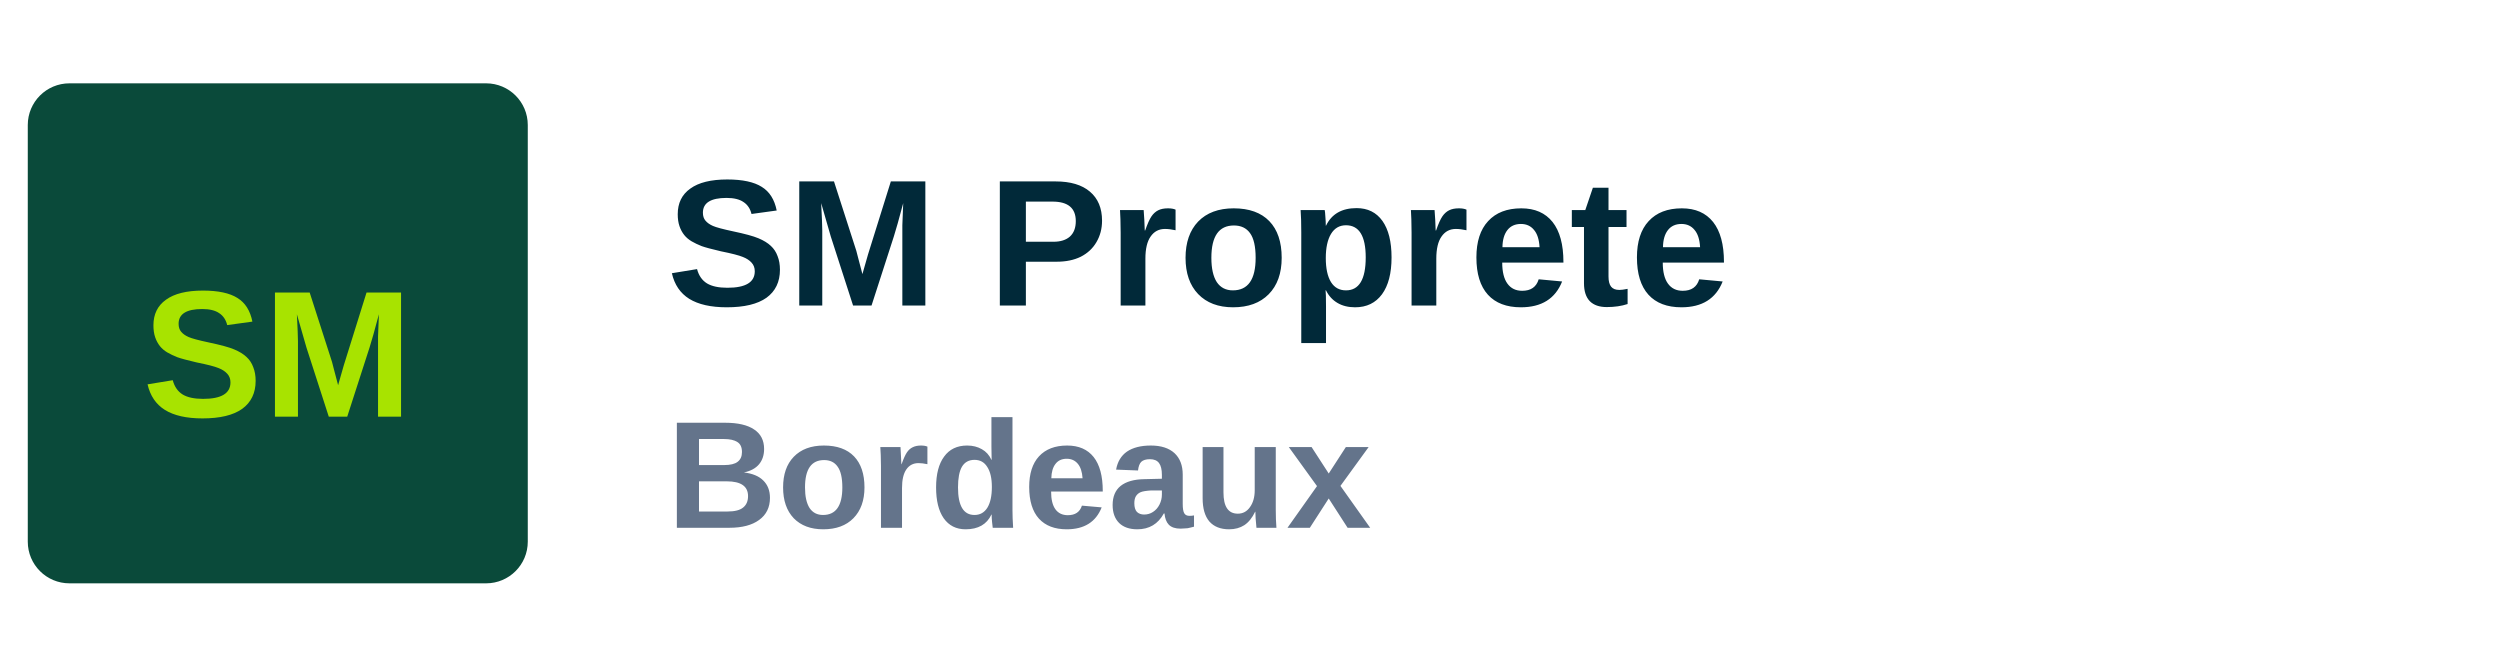
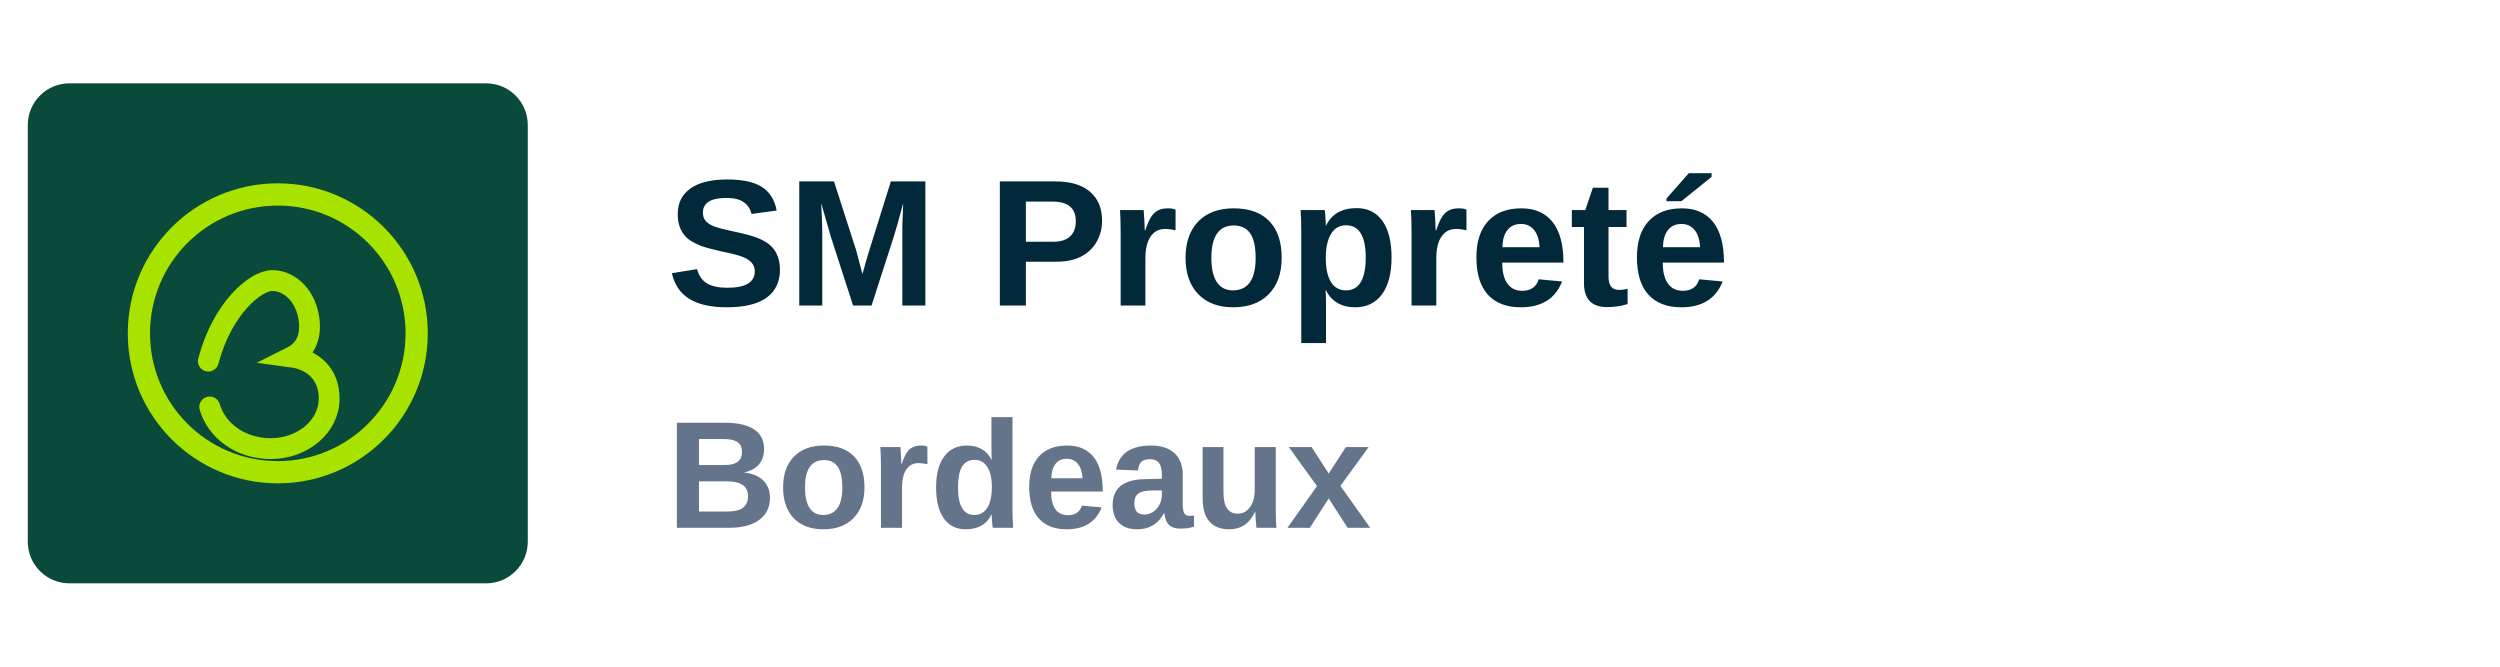
- <svg xmlns="http://www.w3.org/2000/svg" width="180" height="48" viewBox="0 0 180 48" fill="none" role="img" aria-label="SM Proprete">
+ <svg xmlns="http://www.w3.org/2000/svg" width="180" height="48" viewBox="0 0 180 48" fill="none" role="img" aria-label="SM Propreté">
  <rect x="2" y="6" width="36" height="36" rx="3" fill="#0A4A3A" />
-   <text x="20" y="30" text-anchor="middle" font-family="Arial Black,Arial,sans-serif" font-size="13" font-weight="800" fill="#A8E300">SM</text>
-   <text x="48" y="22" font-family="Arial,sans-serif" font-size="13" font-weight="800" fill="#012939">SM Proprete</text>
+   <circle cx="20" cy="24" r="10" stroke="#A8E300" stroke-width="1.6" fill="none" />
+   <path d="M15 26c1-3.8 3.4-5.8 4.6-5.8s2.3 1 2.6 2.5c.3 1.5-.2 2.5-1.2 3 1.5.2 2.7 1.2 2.7 3 0 2-1.9 3.6-4.2 3.6-2.2 0-3.9-1.3-4.4-3" stroke="#A8E300" stroke-width="1.5" stroke-linecap="round" fill="none" />
+   <text x="48" y="22" font-family="Arial Black,Arial,sans-serif" font-size="13" font-weight="800" fill="#012939">SM Propreté</text>
  <text x="48" y="38" font-family="Arial,sans-serif" font-size="11" font-weight="600" fill="#64748B">Bordeaux</text>
</svg>
